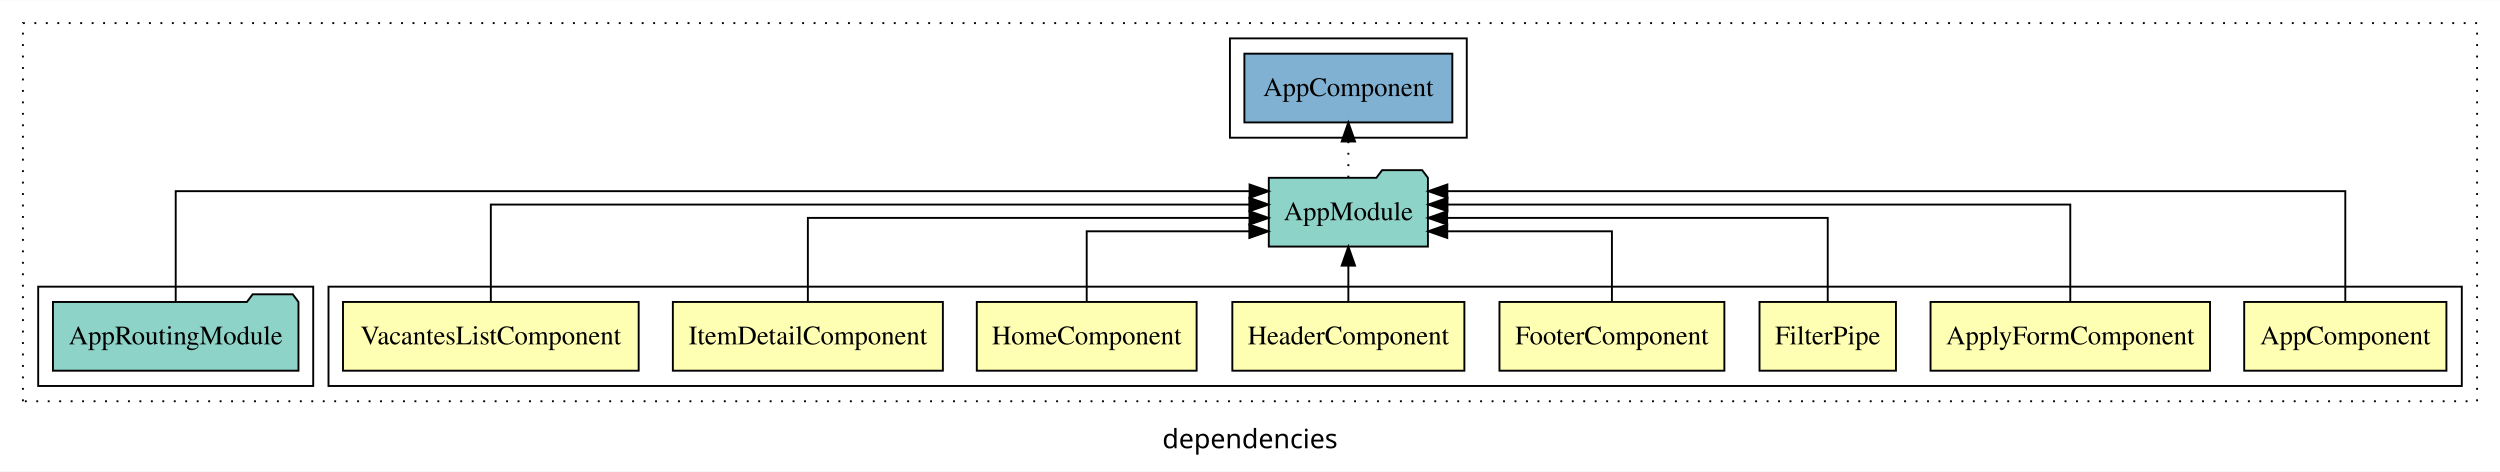
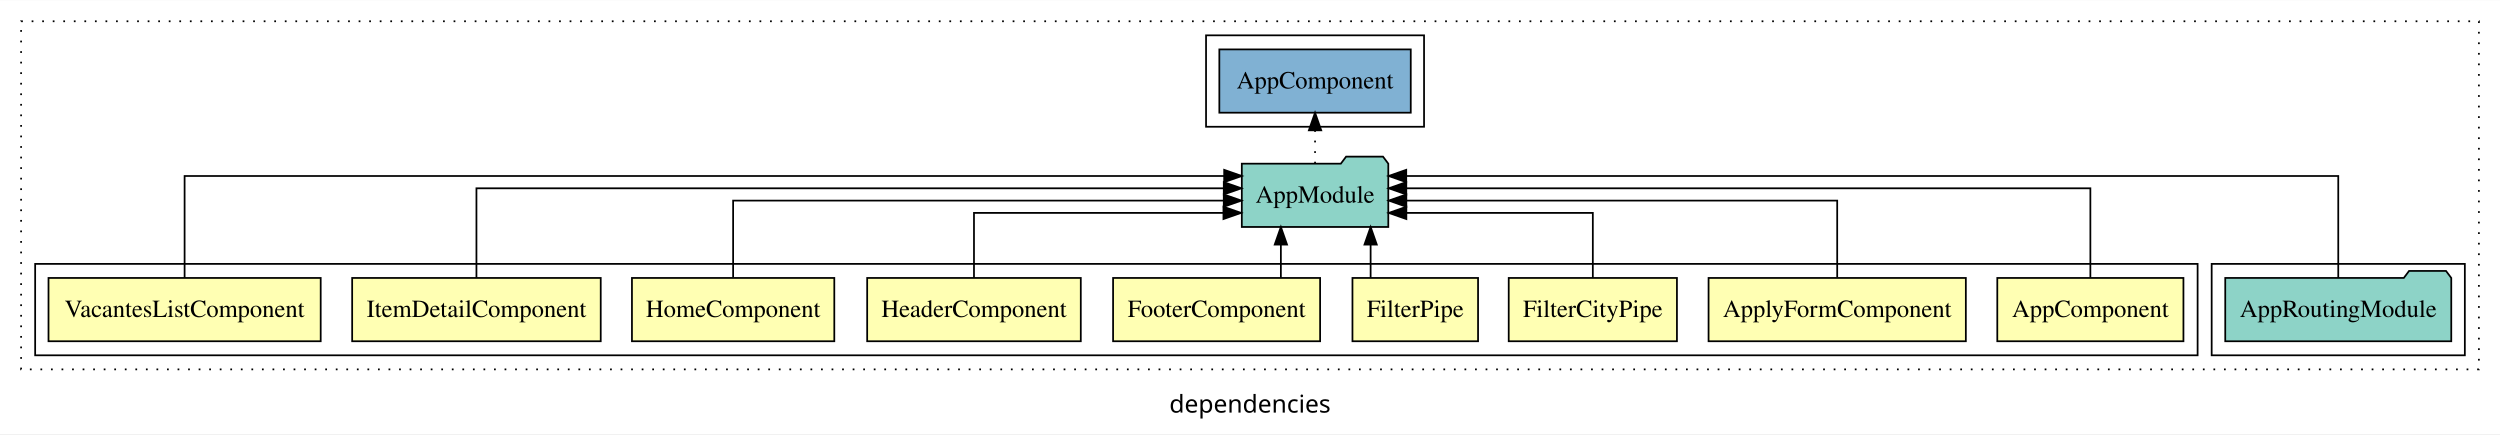
- <svg xmlns="http://www.w3.org/2000/svg" width="1309pt" height="247pt" viewBox="0.00 0.00 1309.00 246.80">
+ <svg xmlns="http://www.w3.org/2000/svg" width="1422pt" height="247pt" viewBox="0.00 0.00 1422.00 246.80">
  <g id="graph0" class="graph" transform="scale(1 1) rotate(0) translate(4 242.8)">
-     <polygon fill="white" stroke="transparent" points="-4,4 -4,-242.8 1305,-242.8 1305,4 -4,4" />
-     <text text-anchor="middle" x="650.5" y="-8.2" font-family="sans-serif" font-size="14.00">dependencies</text>
+     <polygon fill="white" stroke="transparent" points="-4,4 -4,-242.8 1418,-242.8 1418,4 -4,4" />
+     <text text-anchor="middle" x="707" y="-8.2" font-family="sans-serif" font-size="14.00">dependencies</text>
    <g id="clust1" class="cluster">
-       <polygon fill="none" stroke="black" stroke-dasharray="1,5" points="8,-32.8 8,-230.8 1293,-230.8 1293,-32.8 8,-32.8" />
+       <polygon fill="none" stroke="black" stroke-dasharray="1,5" points="8,-32.8 8,-230.8 1406,-230.8 1406,-32.8 8,-32.8" />
    </g>
-     <g id="clust13" class="cluster">
-       <polygon fill="none" stroke="black" points="640,-170.8 640,-222.8 764,-222.8 764,-170.8 640,-170.8" />
+     <g id="clust12" class="cluster">
+       <polygon fill="none" stroke="black" points="1254,-40.8 1254,-92.8 1398,-92.8 1398,-40.8 1254,-40.8" />
+     </g>
+     <g id="clust14" class="cluster">
+       <polygon fill="none" stroke="black" points="682,-170.8 682,-222.8 806,-222.8 806,-170.8 682,-170.8" />
    </g>
    <g id="clust2" class="cluster">
-       <polygon fill="none" stroke="black" points="168,-40.8 168,-92.8 1285,-92.8 1285,-40.8 168,-40.8" />
-     </g>
-     <g id="clust11" class="cluster">
-       <polygon fill="none" stroke="black" points="16,-40.8 16,-92.8 160,-92.8 160,-40.8 16,-40.8" />
+       <polygon fill="none" stroke="black" points="16,-40.8 16,-92.8 1246,-92.8 1246,-40.8 16,-40.8" />
    </g>
    <g id="node1" class="node">
-       <polygon fill="#ffffb3" stroke="black" points="1276.94,-84.8 1171.06,-84.8 1171.06,-48.8 1276.94,-48.8 1276.94,-84.8" />
-       <text text-anchor="middle" x="1224" y="-62.6" font-family="Times,serif" font-size="14.00">AppComponent</text>
+       <polygon fill="#ffffb3" stroke="black" points="1237.94,-84.8 1132.06,-84.8 1132.06,-48.8 1237.94,-48.8 1237.94,-84.8" />
+       <text text-anchor="middle" x="1185" y="-62.6" font-family="Times,serif" font-size="14.00">AppComponent</text>
+     </g>
+     <g id="node10" class="node">
+       <polygon fill="#8dd3c7" stroke="black" points="785.66,-149.8 782.66,-153.8 761.66,-153.8 758.66,-149.8 702.34,-149.8 702.34,-113.8 785.66,-113.8 785.66,-149.8" />
+       <text text-anchor="middle" x="744" y="-127.6" font-family="Times,serif" font-size="14.00">AppModule</text>
+     </g>
+     <g id="edge1" class="edge">
+       <path fill="none" stroke="black" d="M1185,-84.93C1185,-105.37 1185,-135.8 1185,-135.8 1185,-135.8 795.89,-135.8 795.89,-135.8" />
+       <polygon fill="black" stroke="black" points="795.89,-132.3 785.89,-135.8 795.89,-139.3 795.89,-132.3" />
+     </g>
+     <g id="node2" class="node">
+       <polygon fill="#ffffb3" stroke="black" points="1114.17,-84.8 967.83,-84.8 967.83,-48.8 1114.17,-48.8 1114.17,-84.8" />
+       <text text-anchor="middle" x="1041" y="-62.6" font-family="Times,serif" font-size="14.00">ApplyFormComponent</text>
+     </g>
+     <g id="edge2" class="edge">
+       <path fill="none" stroke="black" d="M1041,-85.07C1041,-103.36 1041,-128.8 1041,-128.8 1041,-128.8 795.92,-128.8 795.92,-128.8" />
+       <polygon fill="black" stroke="black" points="795.92,-125.3 785.92,-128.8 795.92,-132.3 795.92,-125.3" />
+     </g>
+     <g id="node3" class="node">
+       <polygon fill="#ffffb3" stroke="black" points="949.84,-84.8 854.16,-84.8 854.16,-48.8 949.84,-48.8 949.84,-84.8" />
+       <text text-anchor="middle" x="902" y="-62.6" font-family="Times,serif" font-size="14.00">FilterCityPipe</text>
+     </g>
+     <g id="edge3" class="edge">
+       <path fill="none" stroke="black" d="M902,-84.81C902,-100.85 902,-121.8 902,-121.8 902,-121.8 795.93,-121.8 795.93,-121.8" />
+       <polygon fill="black" stroke="black" points="795.93,-118.3 785.93,-121.8 795.93,-125.3 795.93,-118.3" />
+     </g>
+     <g id="node4" class="node">
+       <polygon fill="#ffffb3" stroke="black" points="836.72,-84.8 765.28,-84.8 765.28,-48.8 836.72,-48.8 836.72,-84.8" />
+       <text text-anchor="middle" x="801" y="-62.6" font-family="Times,serif" font-size="14.00">FilterPipe</text>
+     </g>
+     <g id="edge4" class="edge">
+       <path fill="none" stroke="black" d="M775.61,-84.91C775.61,-84.91 775.61,-103.79 775.61,-103.79" />
+       <polygon fill="black" stroke="black" points="772.11,-103.79 775.61,-113.79 779.11,-103.79 772.11,-103.79" />
+     </g>
+     <g id="node5" class="node">
+       <polygon fill="#ffffb3" stroke="black" points="746.88,-84.8 629.12,-84.8 629.12,-48.8 746.88,-48.8 746.88,-84.8" />
+       <text text-anchor="middle" x="688" y="-62.6" font-family="Times,serif" font-size="14.00">FooterComponent</text>
+     </g>
+     <g id="edge5" class="edge">
+       <path fill="none" stroke="black" d="M724.56,-84.91C724.56,-84.91 724.56,-103.79 724.56,-103.79" />
+       <polygon fill="black" stroke="black" points="721.06,-103.79 724.56,-113.79 728.06,-103.79 721.06,-103.79" />
+     </g>
+     <g id="node6" class="node">
+       <polygon fill="#ffffb3" stroke="black" points="610.75,-84.8 489.25,-84.8 489.25,-48.8 610.75,-48.8 610.75,-84.8" />
+       <text text-anchor="middle" x="550" y="-62.6" font-family="Times,serif" font-size="14.00">HeaderComponent</text>
+     </g>
+     <g id="edge6" class="edge">
+       <path fill="none" stroke="black" d="M550,-84.81C550,-100.85 550,-121.8 550,-121.8 550,-121.8 691.9,-121.8 691.9,-121.8" />
+       <polygon fill="black" stroke="black" points="691.9,-125.3 701.9,-121.8 691.9,-118.3 691.9,-125.3" />
+     </g>
+     <g id="node7" class="node">
+       <polygon fill="#ffffb3" stroke="black" points="470.55,-84.8 355.45,-84.8 355.45,-48.8 470.55,-48.8 470.55,-84.8" />
+       <text text-anchor="middle" x="413" y="-62.6" font-family="Times,serif" font-size="14.00">HomeComponent</text>
+     </g>
+     <g id="edge7" class="edge">
+       <path fill="none" stroke="black" d="M413,-85.07C413,-103.36 413,-128.8 413,-128.8 413,-128.8 692.08,-128.8 692.08,-128.8" />
+       <polygon fill="black" stroke="black" points="692.08,-132.3 702.08,-128.8 692.08,-125.3 692.08,-132.3" />
+     </g>
+     <g id="node8" class="node">
+       <polygon fill="#ffffb3" stroke="black" points="337.69,-84.8 196.31,-84.8 196.31,-48.8 337.69,-48.8 337.69,-84.8" />
+       <text text-anchor="middle" x="267" y="-62.6" font-family="Times,serif" font-size="14.00">ItemDetailComponent</text>
+     </g>
+     <g id="edge8" class="edge">
+       <path fill="none" stroke="black" d="M267,-84.93C267,-105.37 267,-135.8 267,-135.8 267,-135.8 692.09,-135.8 692.09,-135.8" />
+       <polygon fill="black" stroke="black" points="692.09,-139.3 702.09,-135.8 692.09,-132.3 692.09,-139.3" />
    </g>
    <g id="node9" class="node">
-       <polygon fill="#8dd3c7" stroke="black" points="743.66,-149.8 740.66,-153.8 719.66,-153.8 716.66,-149.8 660.34,-149.8 660.34,-113.8 743.66,-113.8 743.66,-149.8" />
-       <text text-anchor="middle" x="702" y="-127.6" font-family="Times,serif" font-size="14.00">AppModule</text>
+       <polygon fill="#ffffb3" stroke="black" points="178.41,-84.8 23.59,-84.8 23.59,-48.8 178.41,-48.8 178.41,-84.8" />
+       <text text-anchor="middle" x="101" y="-62.6" font-family="Times,serif" font-size="14.00">VacantesListComponent</text>
    </g>
-     <g id="edge1" class="edge">
-       <path fill="none" stroke="black" d="M1224,-84.81C1224,-107.29 1224,-142.8 1224,-142.8 1224,-142.8 753.84,-142.8 753.84,-142.8" />
-       <polygon fill="black" stroke="black" points="753.84,-139.3 743.84,-142.8 753.84,-146.3 753.84,-139.3" />
+     <g id="edge9" class="edge">
+       <path fill="none" stroke="black" d="M101,-84.81C101,-107.29 101,-142.8 101,-142.8 101,-142.8 692.31,-142.8 692.31,-142.8" />
+       <polygon fill="black" stroke="black" points="692.31,-146.3 702.31,-142.8 692.31,-139.3 692.31,-146.3" />
    </g>
-     <g id="node2" class="node">
-       <polygon fill="#ffffb3" stroke="black" points="1153.17,-84.8 1006.83,-84.8 1006.83,-48.8 1153.17,-48.8 1153.17,-84.8" />
-       <text text-anchor="middle" x="1080" y="-62.6" font-family="Times,serif" font-size="14.00">ApplyFormComponent</text>
+     <g id="node12" class="node">
+       <polygon fill="#80b1d3" stroke="black" points="798.44,-214.8 689.56,-214.8 689.56,-178.8 798.44,-178.8 798.44,-214.8" />
+       <text text-anchor="middle" x="744" y="-192.6" font-family="Times,serif" font-size="14.00">AppComponent </text>
    </g>
-     <g id="edge2" class="edge">
-       <path fill="none" stroke="black" d="M1080,-84.93C1080,-105.37 1080,-135.8 1080,-135.8 1080,-135.8 753.9,-135.8 753.9,-135.8" />
-       <polygon fill="black" stroke="black" points="753.9,-132.3 743.9,-135.8 753.9,-139.3 753.9,-132.3" />
-     </g>
-     <g id="node3" class="node">
-       <polygon fill="#ffffb3" stroke="black" points="988.72,-84.8 917.28,-84.8 917.28,-48.8 988.72,-48.8 988.72,-84.8" />
-       <text text-anchor="middle" x="953" y="-62.6" font-family="Times,serif" font-size="14.00">FilterPipe</text>
-     </g>
-     <g id="edge3" class="edge">
-       <path fill="none" stroke="black" d="M953,-85.07C953,-103.36 953,-128.8 953,-128.8 953,-128.8 753.73,-128.8 753.73,-128.8" />
-       <polygon fill="black" stroke="black" points="753.73,-125.3 743.73,-128.8 753.73,-132.3 753.73,-125.3" />
-     </g>
-     <g id="node4" class="node">
-       <polygon fill="#ffffb3" stroke="black" points="898.88,-84.8 781.12,-84.8 781.12,-48.8 898.88,-48.8 898.88,-84.8" />
-       <text text-anchor="middle" x="840" y="-62.6" font-family="Times,serif" font-size="14.00">FooterComponent</text>
-     </g>
-     <g id="edge4" class="edge">
-       <path fill="none" stroke="black" d="M840,-84.81C840,-100.85 840,-121.8 840,-121.8 840,-121.8 753.78,-121.8 753.78,-121.8" />
-       <polygon fill="black" stroke="black" points="753.78,-118.3 743.78,-121.8 753.78,-125.3 753.78,-118.3" />
-     </g>
-     <g id="node5" class="node">
-       <polygon fill="#ffffb3" stroke="black" points="762.75,-84.8 641.25,-84.8 641.25,-48.8 762.75,-48.8 762.75,-84.8" />
-       <text text-anchor="middle" x="702" y="-62.6" font-family="Times,serif" font-size="14.00">HeaderComponent</text>
-     </g>
-     <g id="edge5" class="edge">
-       <path fill="none" stroke="black" d="M702,-84.91C702,-84.91 702,-103.79 702,-103.79" />
-       <polygon fill="black" stroke="black" points="698.5,-103.79 702,-113.79 705.5,-103.79 698.5,-103.79" />
-     </g>
-     <g id="node6" class="node">
-       <polygon fill="#ffffb3" stroke="black" points="622.55,-84.8 507.45,-84.8 507.45,-48.8 622.55,-48.8 622.55,-84.8" />
-       <text text-anchor="middle" x="565" y="-62.6" font-family="Times,serif" font-size="14.00">HomeComponent</text>
-     </g>
-     <g id="edge6" class="edge">
-       <path fill="none" stroke="black" d="M565,-84.81C565,-100.85 565,-121.8 565,-121.8 565,-121.8 650.15,-121.8 650.15,-121.8" />
-       <polygon fill="black" stroke="black" points="650.15,-125.3 660.15,-121.8 650.15,-118.3 650.15,-125.3" />
-     </g>
-     <g id="node7" class="node">
-       <polygon fill="#ffffb3" stroke="black" points="489.69,-84.8 348.31,-84.8 348.31,-48.8 489.69,-48.8 489.69,-84.8" />
-       <text text-anchor="middle" x="419" y="-62.6" font-family="Times,serif" font-size="14.00">ItemDetailComponent</text>
-     </g>
-     <g id="edge7" class="edge">
-       <path fill="none" stroke="black" d="M419,-85.07C419,-103.36 419,-128.8 419,-128.8 419,-128.8 650.24,-128.8 650.24,-128.8" />
-       <polygon fill="black" stroke="black" points="650.24,-132.3 660.24,-128.8 650.24,-125.3 650.24,-132.3" />
-     </g>
-     <g id="node8" class="node">
-       <polygon fill="#ffffb3" stroke="black" points="330.41,-84.8 175.59,-84.8 175.59,-48.8 330.41,-48.8 330.41,-84.8" />
-       <text text-anchor="middle" x="253" y="-62.6" font-family="Times,serif" font-size="14.00">VacantesListComponent</text>
-     </g>
-     <g id="edge8" class="edge">
-       <path fill="none" stroke="black" d="M253,-84.93C253,-105.37 253,-135.8 253,-135.8 253,-135.8 650.16,-135.8 650.16,-135.8" />
-       <polygon fill="black" stroke="black" points="650.16,-139.3 660.16,-135.8 650.16,-132.3 650.16,-139.3" />
+     <g id="edge11" class="edge">
+       <path fill="none" stroke="black" stroke-dasharray="1,5" d="M744,-149.91C744,-149.91 744,-168.79 744,-168.79" />
+       <polygon fill="black" stroke="black" points="740.5,-168.79 744,-178.79 747.5,-168.79 740.5,-168.79" />
    </g>
    <g id="node11" class="node">
-       <polygon fill="#80b1d3" stroke="black" points="756.44,-214.8 647.56,-214.8 647.56,-178.8 756.44,-178.8 756.44,-214.8" />
-       <text text-anchor="middle" x="702" y="-192.6" font-family="Times,serif" font-size="14.00">AppComponent </text>
+       <polygon fill="#8dd3c7" stroke="black" points="1390.28,-84.8 1387.28,-88.8 1366.28,-88.8 1363.28,-84.8 1261.72,-84.8 1261.72,-48.8 1390.28,-48.8 1390.28,-84.8" />
+       <text text-anchor="middle" x="1326" y="-62.6" font-family="Times,serif" font-size="14.00">AppRoutingModule</text>
    </g>
    <g id="edge10" class="edge">
-       <path fill="none" stroke="black" stroke-dasharray="1,5" d="M702,-149.91C702,-149.91 702,-168.79 702,-168.79" />
-       <polygon fill="black" stroke="black" points="698.5,-168.79 702,-178.79 705.5,-168.79 698.5,-168.79" />
-     </g>
-     <g id="node10" class="node">
-       <polygon fill="#8dd3c7" stroke="black" points="152.28,-84.8 149.28,-88.8 128.28,-88.8 125.28,-84.8 23.72,-84.8 23.72,-48.8 152.28,-48.8 152.28,-84.8" />
-       <text text-anchor="middle" x="88" y="-62.6" font-family="Times,serif" font-size="14.00">AppRoutingModule</text>
-     </g>
-     <g id="edge9" class="edge">
-       <path fill="none" stroke="black" d="M88,-84.81C88,-107.29 88,-142.8 88,-142.8 88,-142.8 650.28,-142.8 650.28,-142.8" />
-       <polygon fill="black" stroke="black" points="650.28,-146.3 660.28,-142.8 650.28,-139.3 650.28,-146.3" />
+       <path fill="none" stroke="black" d="M1326,-84.81C1326,-107.29 1326,-142.8 1326,-142.8 1326,-142.8 795.86,-142.8 795.86,-142.8" />
+       <polygon fill="black" stroke="black" points="795.86,-139.3 785.86,-142.8 795.86,-146.3 795.86,-139.3" />
    </g>
  </g>
</svg>
